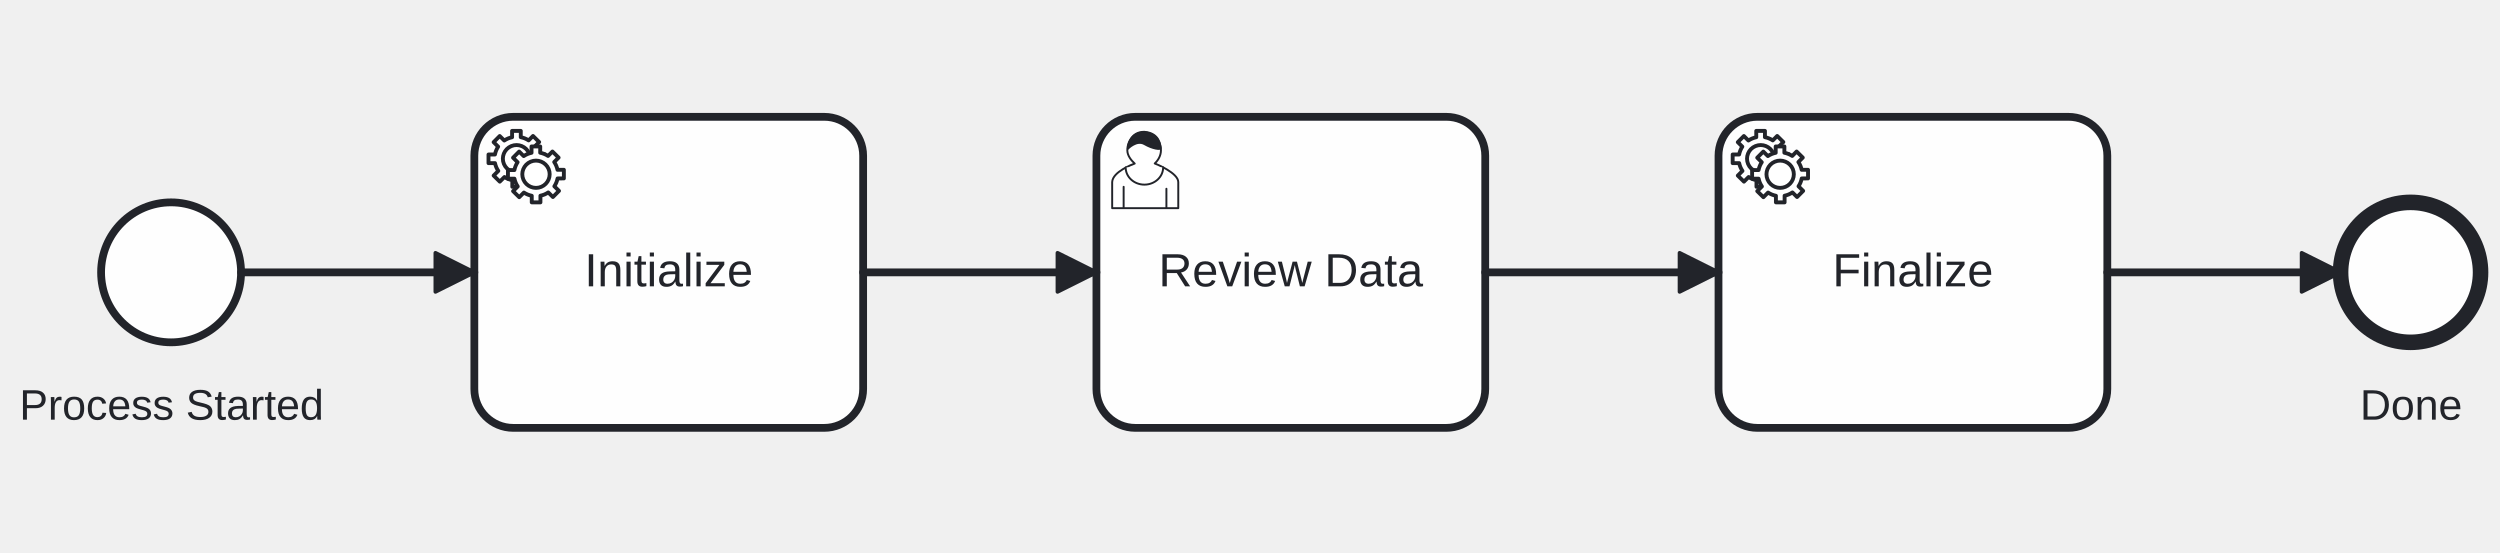
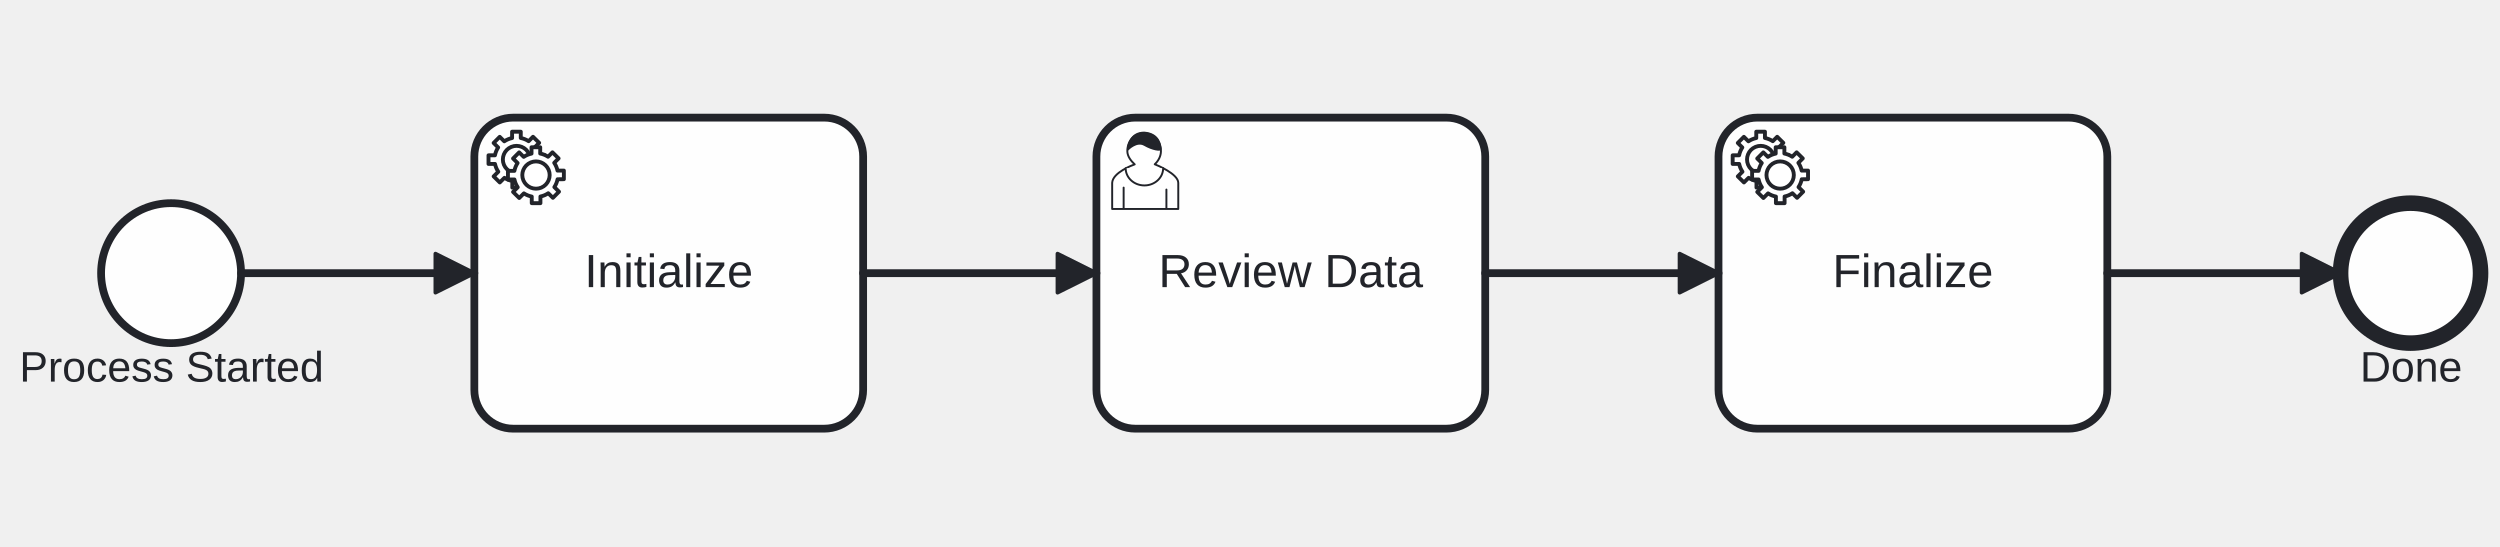
- <svg xmlns="http://www.w3.org/2000/svg" width="810" height="179" viewBox="166 87 643 92" version="1.1">
+ <svg xmlns="http://www.w3.org/2000/svg" width="810" height="177" viewBox="166 87 643 90" version="1.1">
  <g class="djs-group">
    <g class="djs-element djs-shape" data-element-id="Start" transform="translate(192, 114)" style="display: block;">
      <g class="djs-visual">
        <circle cx="18" cy="18" r="18" style="stroke-linecap: round; stroke-linejoin: round; stroke: hsl(225, 10%, 15%); stroke-width: 2px; fill: white; fill-opacity: 0.95;" />
      </g>
      <rect style="fill: none; stroke-opacity: 0; stroke: white; stroke-width: 15px;" class="djs-hit djs-hit-all" x="0" y="0" width="36" height="36" />
      <circle cx="18" cy="18" r="23" style="fill: none;" class="djs-outline" />
+     </g>
+   </g>
+   <g class="djs-group">
+     <g class="djs-element djs-shape" data-element-id="Start_label" transform="translate(171, 150)" style="display: block;">
+       <g class="djs-visual">
+         <text style="font-family: Arial, sans-serif; font-size: 11px; font-weight: normal; fill: hsl(225, 10%, 15%);" lineHeight="1.2" class="djs-label">
+           <tspan x="0" y="9.9">Process Started</tspan>
+         </text>
+       </g>
+       <rect style="fill: none; stroke-opacity: 0; stroke: white; stroke-width: 15px;" class="djs-hit djs-hit-all" x="0" y="0" width="79" height="14" />
+       <rect x="-5" y="-5" rx="4" width="89" height="24" style="fill: none;" class="djs-outline" />
    </g>
  </g>
  <g class="djs-group">
    <g class="djs-element djs-shape" data-element-id="InitTask" transform="translate(288, 92)" style="display: block;">
      <g class="djs-visual">
        <rect x="0" y="0" width="100" height="80" rx="10" ry="10" style="stroke-linecap: round; stroke-linejoin: round; stroke: hsl(225, 10%, 15%); stroke-width: 2px; fill: white; fill-opacity: 0.95;" />
        <text style="font-family: Arial, sans-serif; font-size: 12px; font-weight: normal; fill: hsl(225, 10%, 15%);" lineHeight="1.2" class="djs-label">
          <tspan x="28.328" y="43.6">Initialize</tspan>
        </text>
        <circle cx="5" cy="5" r="5" style="stroke-linecap: round; stroke-linejoin: round; stroke: none; stroke-width: 2px; fill: white;" transform="translate(6, 6)" />
        <path style="fill: white; stroke-linecap: round; stroke-linejoin: round; stroke: hsl(225, 10%, 15%); stroke-width: 1px;" d="m 12,18 v -1.713 c 0.352,-0.07 0.704,-0.178 1.048,-0.321 0.344,-0.145 0.666,-0.321 0.966,-0.521 l 1.194,1.18 1.567,-1.577 -1.195,-1.18 c 0.403,-0.614 0.683,-1.299 0.825,-2.018 l 1.622,-0.01 v -2.22 l -1.637,0.01 c -0.073,-0.352 -0.178,-0.7 -0.324,-1.044 -0.145,-0.344 -0.321,-0.664 -0.523,-0.962 l 1.131,-1.136 -1.583,-1.563 -1.13,1.136 c -0.614,-0.401 -1.303,-0.681 -2.023,-0.822 l 0.009,-1.619 h -2.241 l 0.004,1.631 c -0.354,0.074 -0.705,0.18 -1.05,0.324 -0.344,0.144 -0.665,0.321 -0.964,0.52 l -1.17,-1.158 -1.567,1.579 1.168,1.157 c -0.403,0.613 -0.683,1.298 -0.825,2.017 l -1.659,0.003 v 2.222 l 1.672,-0.006 c 0.073,0.351 0.18,0.702 0.324,1.045 0.145,0.344 0.321,0.664 0.523,0.961 l -1.199,1.197 1.584,1.56 1.196,-1.193 c 0.614,0.403 1.303,0.682 2.023,0.823 l 7.19e-4,1.699 h 2.227 z m 0.221,-3.996 c -1.789,0.75 -3.858,-0.093 -4.61,-1.874 -0.752,-1.783 0.091,-3.846 1.88,-4.596 1.788,-0.749 3.857,0.093 4.609,1.874 0.752,1.782 -0.091,3.846 -1.88,4.596 z" />
        <circle cx="5" cy="5" r="5" style="stroke-linecap: round; stroke-linejoin: round; stroke: none; stroke-width: 2px; fill: white;" transform="translate(11, 10)" />
        <path style="fill: white; stroke-linecap: round; stroke-linejoin: round; stroke: hsl(225, 10%, 15%); stroke-width: 1px;" d="m 17,22 v -1.713 c 0.352,-0.07 0.704,-0.178 1.048,-0.321 0.344,-0.145 0.666,-0.321 0.966,-0.521 l 1.194,1.18 1.567,-1.577 -1.195,-1.18 c 0.403,-0.614 0.683,-1.299 0.825,-2.018 l 1.622,-0.01 v -2.22 l -1.637,0.01 c -0.073,-0.352 -0.178,-0.7 -0.324,-1.044 -0.145,-0.344 -0.321,-0.664 -0.523,-0.962 l 1.131,-1.136 -1.583,-1.563 -1.13,1.136 c -0.614,-0.401 -1.303,-0.681 -2.023,-0.822 l 0.009,-1.619 h -2.241 l 0.004,1.631 c -0.354,0.074 -0.705,0.18 -1.05,0.324 -0.344,0.144 -0.665,0.321 -0.964,0.52 l -1.17,-1.158 -1.567,1.579 1.168,1.157 c -0.403,0.613 -0.683,1.298 -0.825,2.017 l -1.659,0.003 v 2.222 l 1.672,-0.006 c 0.073,0.351 0.18,0.702 0.324,1.045 0.145,0.344 0.321,0.664 0.523,0.961 l -1.199,1.197 1.584,1.56 1.196,-1.193 c 0.614,0.403 1.303,0.682 2.023,0.823 l 7.19e-4,1.699 h 2.227 z m 0.221,-3.996 c -1.789,0.75 -3.858,-0.093 -4.61,-1.874 -0.752,-1.783 0.091,-3.846 1.88,-4.596 1.788,-0.749 3.857,0.093 4.609,1.874 0.752,1.782 -0.091,3.846 -1.88,4.596 z" />
      </g>
      <rect style="fill: none; stroke-opacity: 0; stroke: white; stroke-width: 15px;" class="djs-hit djs-hit-all" x="0" y="0" width="100" height="80" />
      <rect x="-5" y="-5" rx="14" width="110" height="90" style="fill: none;" class="djs-outline" />
    </g>
  </g>
  <g class="djs-group">
    <g class="djs-element djs-shape" data-element-id="ReviewTask" transform="translate(448, 92)" style="display: block;">
      <g class="djs-visual">
        <rect x="0" y="0" width="100" height="80" rx="10" ry="10" style="stroke-linecap: round; stroke-linejoin: round; stroke: hsl(225, 10%, 15%); stroke-width: 2px; fill: white; fill-opacity: 0.95;" />
        <text style="font-family: Arial, sans-serif; font-size: 12px; font-weight: normal; fill: hsl(225, 10%, 15%);" lineHeight="1.2" class="djs-label">
          <tspan x="15.992" y="43.6">Review Data</tspan>
        </text>
        <path style="fill: white; stroke-linecap: round; stroke-linejoin: round; stroke: hsl(225, 10%, 15%); stroke-width: 0.5px;" d="m 15,12 c 0.909,-0.845 1.594,-2.049 1.594,-3.385 0,-2.554 -1.805,-4.622 -4.357,-4.622 -2.552,0 -4.288,2.068 -4.288,4.622 0,1.348 0.974,2.562 1.896,3.405 -0.529,0.187 -5.669,2.097 -5.794,4.756 v 6.718 h 17 v -6.718 c 0,-2.298 -5.528,-4.595 -6.051,-4.776 zm -8,6 l 0,5.5 m 11,0 l 0,-5" />
        <path style="fill: white; stroke-linecap: round; stroke-linejoin: round; stroke: hsl(225, 10%, 15%); stroke-width: 0.5px;" d="m 15,12 m 2.162,1.009 c 0,2.447 -2.158,4.431 -4.821,4.431 -2.665,0 -4.822,-1.981 -4.822,-4.431 " />
        <path style="fill: hsl(225, 10%, 15%); stroke-linecap: round; stroke-linejoin: round; stroke: hsl(225, 10%, 15%); stroke-width: 0.5px;" d="m 15,12 m -6.9,-3.80 c 0,0 2.251,-2.358 4.274,-1.177 2.024,1.181 4.221,1.537 4.124,0.965 -0.098,-0.57 -0.117,-3.791 -4.191,-4.136 -3.575,0.001 -4.208,3.367 -4.207,4.348 z" />
      </g>
      <rect style="fill: none; stroke-opacity: 0; stroke: white; stroke-width: 15px;" class="djs-hit djs-hit-all" x="0" y="0" width="100" height="80" />
      <rect x="-5" y="-5" rx="14" width="110" height="90" style="fill: none;" class="djs-outline" />
    </g>
  </g>
  <g class="djs-group">
    <g class="djs-element djs-shape" data-element-id="FinalizeTask" transform="translate(608, 92)" style="display: block;">
      <g class="djs-visual">
        <rect x="0" y="0" width="100" height="80" rx="10" ry="10" style="stroke-linecap: round; stroke-linejoin: round; stroke: hsl(225, 10%, 15%); stroke-width: 2px; fill: white; fill-opacity: 0.95;" />
        <text style="font-family: Arial, sans-serif; font-size: 12px; font-weight: normal; fill: hsl(225, 10%, 15%);" lineHeight="1.2" class="djs-label">
          <tspan x="29.33" y="43.6">Finalize</tspan>
        </text>
        <circle cx="5" cy="5" r="5" style="stroke-linecap: round; stroke-linejoin: round; stroke: none; stroke-width: 2px; fill: white;" transform="translate(6, 6)" />
        <path style="fill: white; stroke-linecap: round; stroke-linejoin: round; stroke: hsl(225, 10%, 15%); stroke-width: 1px;" d="m 12,18 v -1.713 c 0.352,-0.07 0.704,-0.178 1.048,-0.321 0.344,-0.145 0.666,-0.321 0.966,-0.521 l 1.194,1.18 1.567,-1.577 -1.195,-1.18 c 0.403,-0.614 0.683,-1.299 0.825,-2.018 l 1.622,-0.01 v -2.22 l -1.637,0.01 c -0.073,-0.352 -0.178,-0.7 -0.324,-1.044 -0.145,-0.344 -0.321,-0.664 -0.523,-0.962 l 1.131,-1.136 -1.583,-1.563 -1.13,1.136 c -0.614,-0.401 -1.303,-0.681 -2.023,-0.822 l 0.009,-1.619 h -2.241 l 0.004,1.631 c -0.354,0.074 -0.705,0.18 -1.05,0.324 -0.344,0.144 -0.665,0.321 -0.964,0.52 l -1.17,-1.158 -1.567,1.579 1.168,1.157 c -0.403,0.613 -0.683,1.298 -0.825,2.017 l -1.659,0.003 v 2.222 l 1.672,-0.006 c 0.073,0.351 0.18,0.702 0.324,1.045 0.145,0.344 0.321,0.664 0.523,0.961 l -1.199,1.197 1.584,1.56 1.196,-1.193 c 0.614,0.403 1.303,0.682 2.023,0.823 l 7.19e-4,1.699 h 2.227 z m 0.221,-3.996 c -1.789,0.75 -3.858,-0.093 -4.61,-1.874 -0.752,-1.783 0.091,-3.846 1.88,-4.596 1.788,-0.749 3.857,0.093 4.609,1.874 0.752,1.782 -0.091,3.846 -1.88,4.596 z" />
        <circle cx="5" cy="5" r="5" style="stroke-linecap: round; stroke-linejoin: round; stroke: none; stroke-width: 2px; fill: white;" transform="translate(11, 10)" />
        <path style="fill: white; stroke-linecap: round; stroke-linejoin: round; stroke: hsl(225, 10%, 15%); stroke-width: 1px;" d="m 17,22 v -1.713 c 0.352,-0.07 0.704,-0.178 1.048,-0.321 0.344,-0.145 0.666,-0.321 0.966,-0.521 l 1.194,1.18 1.567,-1.577 -1.195,-1.18 c 0.403,-0.614 0.683,-1.299 0.825,-2.018 l 1.622,-0.01 v -2.22 l -1.637,0.01 c -0.073,-0.352 -0.178,-0.7 -0.324,-1.044 -0.145,-0.344 -0.321,-0.664 -0.523,-0.962 l 1.131,-1.136 -1.583,-1.563 -1.13,1.136 c -0.614,-0.401 -1.303,-0.681 -2.023,-0.822 l 0.009,-1.619 h -2.241 l 0.004,1.631 c -0.354,0.074 -0.705,0.18 -1.05,0.324 -0.344,0.144 -0.665,0.321 -0.964,0.52 l -1.17,-1.158 -1.567,1.579 1.168,1.157 c -0.403,0.613 -0.683,1.298 -0.825,2.017 l -1.659,0.003 v 2.222 l 1.672,-0.006 c 0.073,0.351 0.18,0.702 0.324,1.045 0.145,0.344 0.321,0.664 0.523,0.961 l -1.199,1.197 1.584,1.56 1.196,-1.193 c 0.614,0.403 1.303,0.682 2.023,0.823 l 7.19e-4,1.699 h 2.227 z m 0.221,-3.996 c -1.789,0.75 -3.858,-0.093 -4.61,-1.874 -0.752,-1.783 0.091,-3.846 1.88,-4.596 1.788,-0.749 3.857,0.093 4.609,1.874 0.752,1.782 -0.091,3.846 -1.88,4.596 z" />
      </g>
      <rect style="fill: none; stroke-opacity: 0; stroke: white; stroke-width: 15px;" class="djs-hit djs-hit-all" x="0" y="0" width="100" height="80" />
      <rect x="-5" y="-5" rx="14" width="110" height="90" style="fill: none;" class="djs-outline" />
    </g>
  </g>
  <g class="djs-group">
    <g class="djs-element djs-shape" data-element-id="End" transform="translate(768, 114)" style="display: block;">
      <g class="djs-visual">
        <circle cx="18" cy="18" r="18" style="stroke-linecap: round; stroke-linejoin: round; stroke: hsl(225, 10%, 15%); stroke-width: 4px; fill: white; fill-opacity: 0.95;" />
      </g>
      <rect style="fill: none; stroke-opacity: 0; stroke: white; stroke-width: 15px;" class="djs-hit djs-hit-all" x="0" y="0" width="36" height="36" />
      <circle cx="18" cy="18" r="24" style="fill: none;" class="djs-outline" />
    </g>
  </g>
  <g class="djs-group">
+     <g class="djs-element djs-shape" data-element-id="End_label" transform="translate(773, 150)" style="display: block;">
+       <g class="djs-visual">
+         <text style="font-family: Arial, sans-serif; font-size: 11px; font-weight: normal; fill: hsl(225, 10%, 15%);" lineHeight="1.2" class="djs-label">
+           <tspan x="0" y="9.9">Done</tspan>
+         </text>
+       </g>
+       <rect style="fill: none; stroke-opacity: 0; stroke: white; stroke-width: 15px;" class="djs-hit djs-hit-all" x="0" y="0" width="27" height="14" />
+       <rect x="-5" y="-5" rx="4" width="37" height="24" style="fill: none;" class="djs-outline" />
+     </g>
+   </g>
+   <g class="djs-group">
    <g class="djs-element djs-connection" data-element-id="Flow1" style="display: block;">
      <g class="djs-visual">
        <defs>
          <marker id="marker-seq-0" viewBox="0 0 20 20" refX="11" refY="10" markerWidth="10" markerHeight="10" orient="auto">
            <path d="M 1 5 L 11 10 L 1 15 Z" style="stroke-linecap: round; stroke-linejoin: round; stroke: hsl(225, 10%, 15%); stroke-width: 1px; fill: hsl(225, 10%, 15%);" />
          </marker>
        </defs>
        <path style="fill: none; stroke-linecap: round; stroke-linejoin: round; stroke: hsl(225, 10%, 15%); stroke-width: 2px; marker-end: url(#marker-seq-0);" data-corner-radius="5" d="M228,132L288,132" />
      </g>
      <path d="M228,132L288,132" style="fill: none; stroke-opacity: 0; stroke: white; stroke-width: 15px;" class="djs-hit djs-hit-stroke" />
      <rect x="223" y="127" rx="4" width="70" height="10" style="fill: none;" class="djs-outline" />
    </g>
  </g>
  <g class="djs-group">
    <g class="djs-element djs-connection" data-element-id="Flow2" style="display: block;">
      <g class="djs-visual">
        <defs>
          <marker id="marker-seq-1" viewBox="0 0 20 20" refX="11" refY="10" markerWidth="10" markerHeight="10" orient="auto">
            <path d="M 1 5 L 11 10 L 1 15 Z" style="stroke-linecap: round; stroke-linejoin: round; stroke: hsl(225, 10%, 15%); stroke-width: 1px; fill: hsl(225, 10%, 15%);" />
          </marker>
        </defs>
        <path style="fill: none; stroke-linecap: round; stroke-linejoin: round; stroke: hsl(225, 10%, 15%); stroke-width: 2px; marker-end: url(#marker-seq-1);" data-corner-radius="5" d="M388,132L448,132" />
      </g>
      <path d="M388,132L448,132" style="fill: none; stroke-opacity: 0; stroke: white; stroke-width: 15px;" class="djs-hit djs-hit-stroke" />
      <rect x="383" y="127" rx="4" width="70" height="10" style="fill: none;" class="djs-outline" />
    </g>
  </g>
  <g class="djs-group">
    <g class="djs-element djs-connection" data-element-id="Flow3" style="display: block;">
      <g class="djs-visual">
        <defs>
          <marker id="marker-seq-2" viewBox="0 0 20 20" refX="11" refY="10" markerWidth="10" markerHeight="10" orient="auto">
            <path d="M 1 5 L 11 10 L 1 15 Z" style="stroke-linecap: round; stroke-linejoin: round; stroke: hsl(225, 10%, 15%); stroke-width: 1px; fill: hsl(225, 10%, 15%);" />
          </marker>
        </defs>
        <path style="fill: none; stroke-linecap: round; stroke-linejoin: round; stroke: hsl(225, 10%, 15%); stroke-width: 2px; marker-end: url(#marker-seq-2);" data-corner-radius="5" d="M548,132L608,132" />
      </g>
      <path d="M548,132L608,132" style="fill: none; stroke-opacity: 0; stroke: white; stroke-width: 15px;" class="djs-hit djs-hit-stroke" />
      <rect x="543" y="127" rx="4" width="70" height="10" style="fill: none;" class="djs-outline" />
    </g>
  </g>
  <g class="djs-group">
    <g class="djs-element djs-connection" data-element-id="Flow4" style="display: block;">
      <g class="djs-visual">
        <defs>
          <marker id="marker-seq-3" viewBox="0 0 20 20" refX="11" refY="10" markerWidth="10" markerHeight="10" orient="auto">
            <path d="M 1 5 L 11 10 L 1 15 Z" style="stroke-linecap: round; stroke-linejoin: round; stroke: hsl(225, 10%, 15%); stroke-width: 1px; fill: hsl(225, 10%, 15%);" />
          </marker>
        </defs>
        <path style="fill: none; stroke-linecap: round; stroke-linejoin: round; stroke: hsl(225, 10%, 15%); stroke-width: 2px; marker-end: url(#marker-seq-3);" data-corner-radius="5" d="M708,132L768,132" />
      </g>
      <path d="M708,132L768,132" style="fill: none; stroke-opacity: 0; stroke: white; stroke-width: 15px;" class="djs-hit djs-hit-stroke" />
      <rect x="703" y="127" rx="4" width="70" height="10" style="fill: none;" class="djs-outline" />
    </g>
  </g>
-   <g class="djs-group">
-     <g class="djs-element djs-shape" data-element-id="Start_label" style="display: block;" transform="translate(171, 160)">
-       <g class="djs-visual">
-         <text style="font-family: Arial, sans-serif; font-size: 11px; font-weight: normal; fill: hsl(225, 10%, 15%);" lineHeight="1.2" class="djs-label">
-           <tspan x="0" y="9.9">Process Started</tspan>
-         </text>
-       </g>
-       <rect style="fill: none; stroke-opacity: 0; stroke: white; stroke-width: 15px;" class="djs-hit djs-hit-all" x="0" y="0" width="79" height="14" />
-       <rect x="-5" y="-5" rx="4" width="89" height="24" style="fill: none;" class="djs-outline" />
-     </g>
-   </g>
-   <g class="djs-group">
-     <g class="djs-element djs-shape" data-element-id="End_label" style="display: block;" transform="translate(773, 160)">
-       <g class="djs-visual">
-         <text style="font-family: Arial, sans-serif; font-size: 11px; font-weight: normal; fill: hsl(225, 10%, 15%);" lineHeight="1.2" class="djs-label">
-           <tspan x="0" y="9.9">Done</tspan>
-         </text>
-       </g>
-       <rect style="fill: none; stroke-opacity: 0; stroke: white; stroke-width: 15px;" class="djs-hit djs-hit-all" x="0" y="0" width="27" height="14" />
-       <rect x="-5" y="-5" rx="4" width="37" height="24" style="fill: none;" class="djs-outline" />
-     </g>
-   </g>
</svg>
